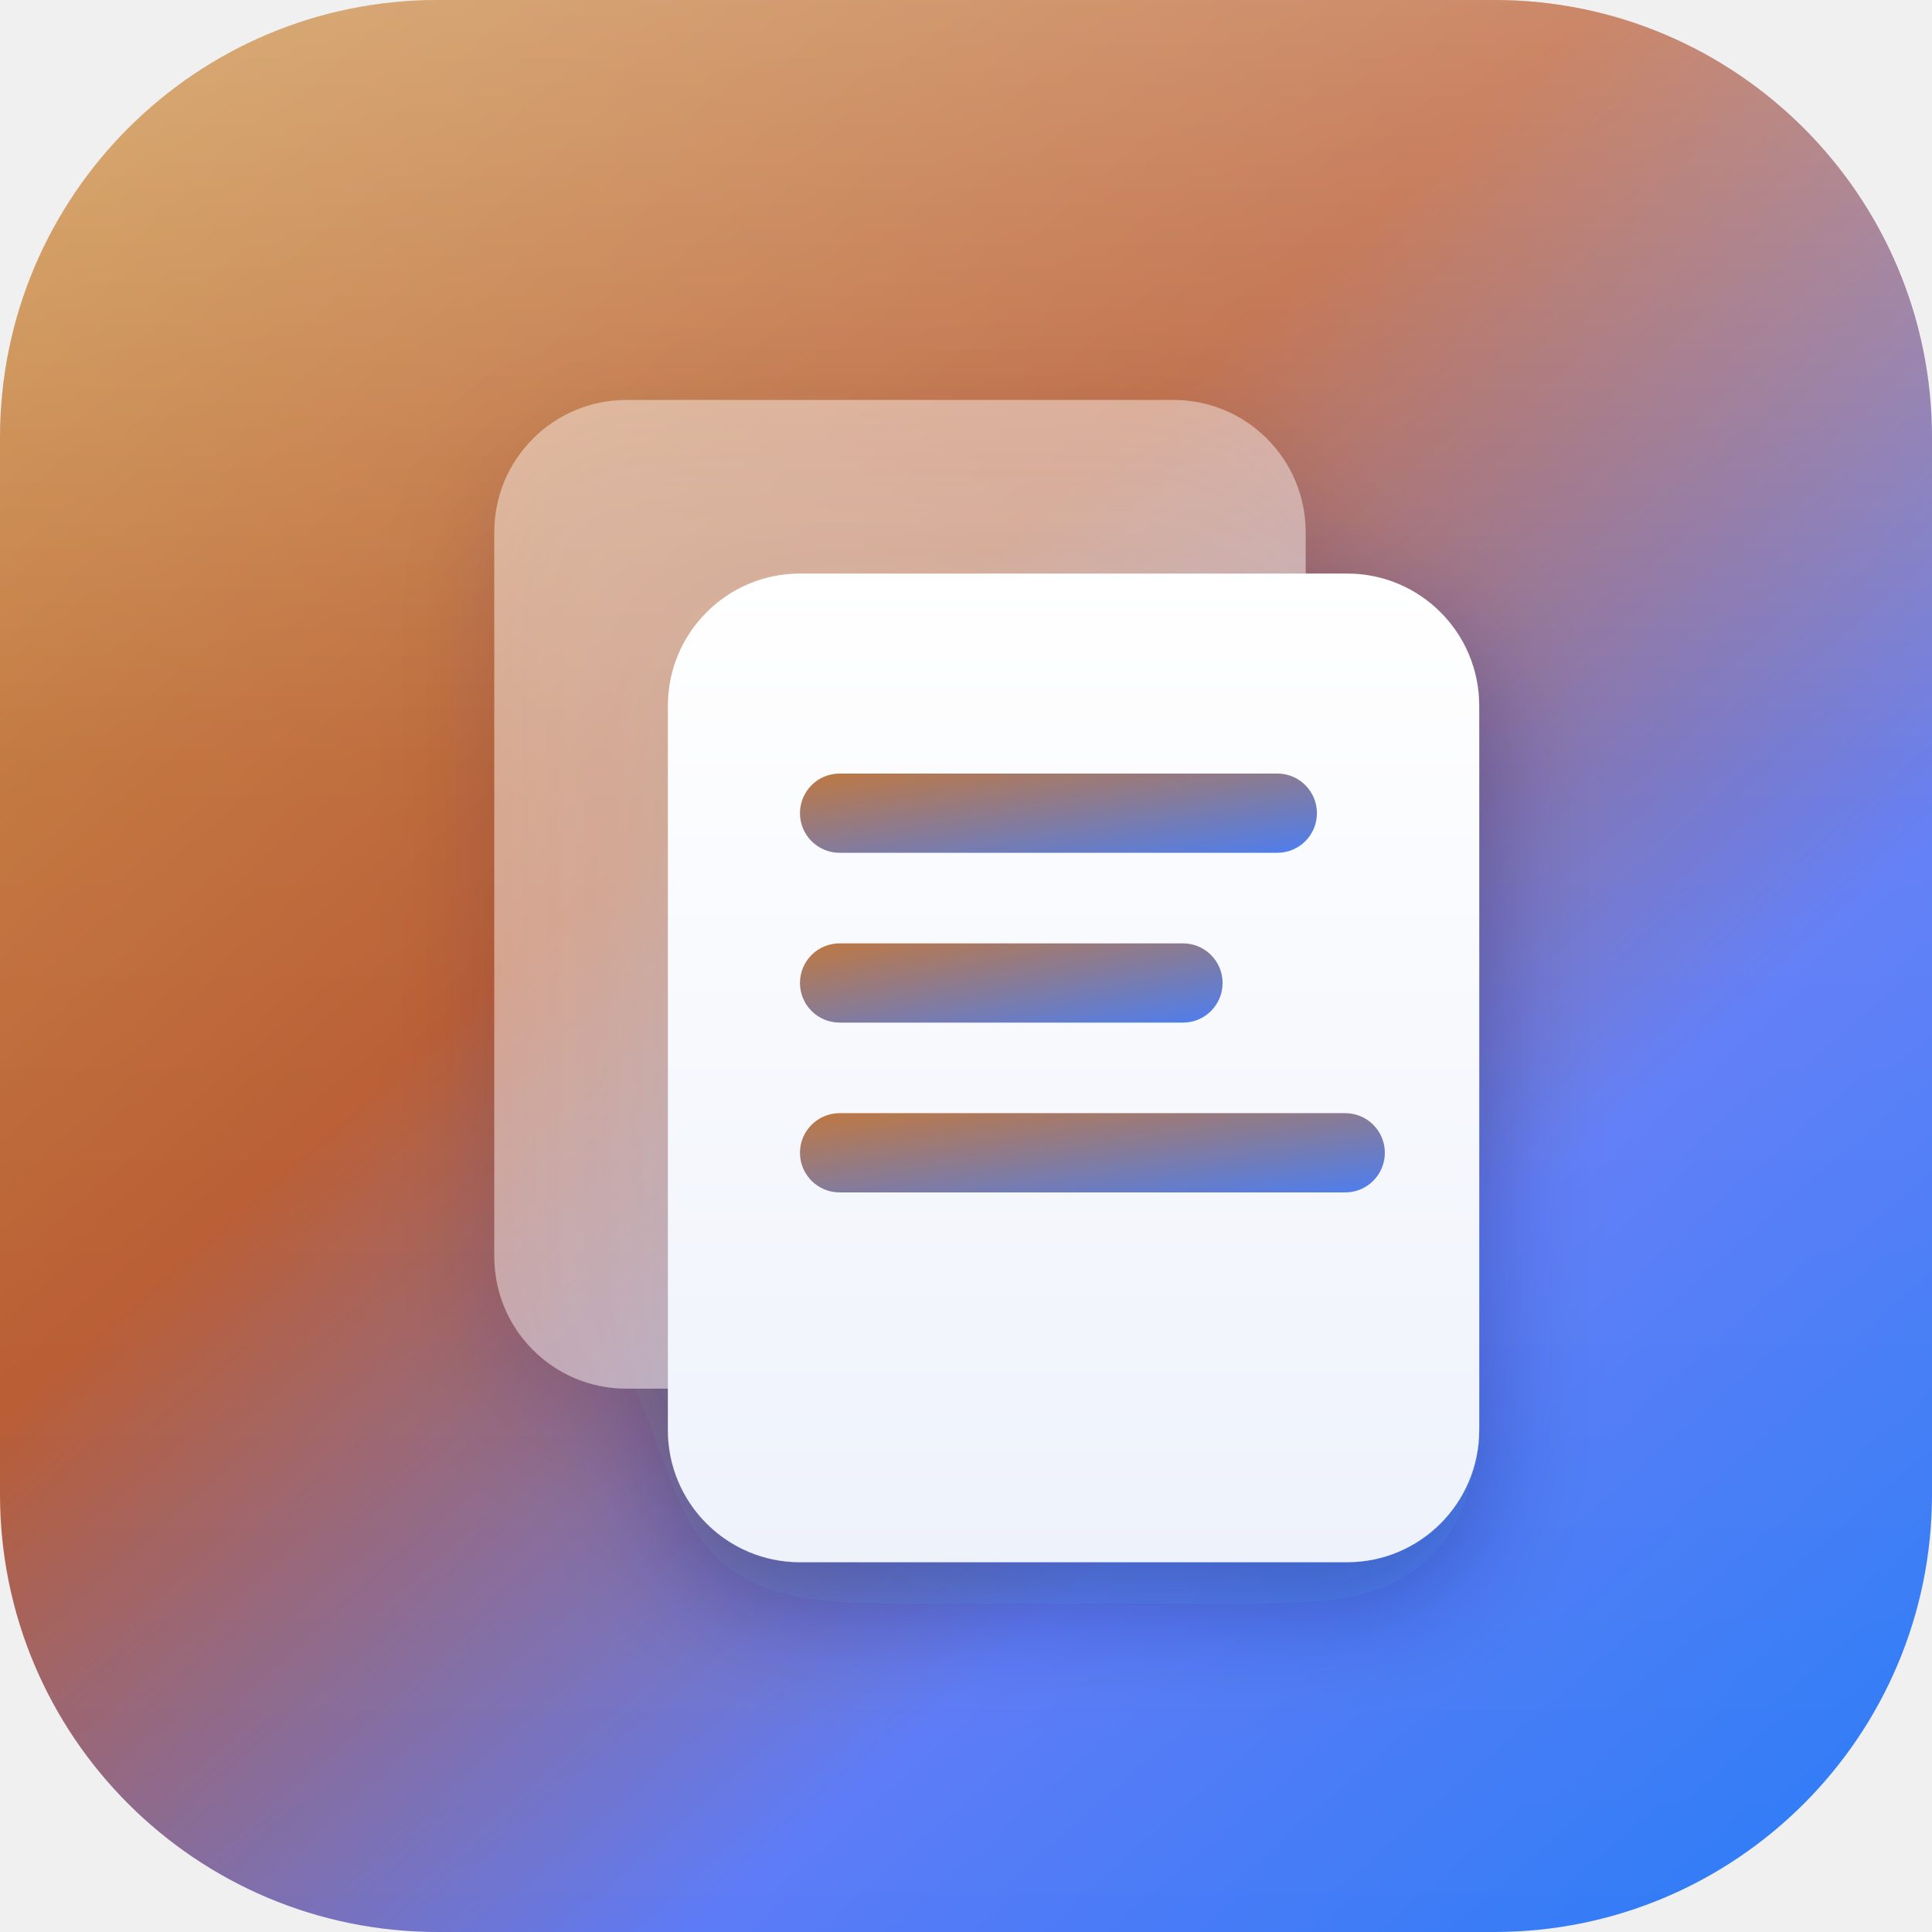
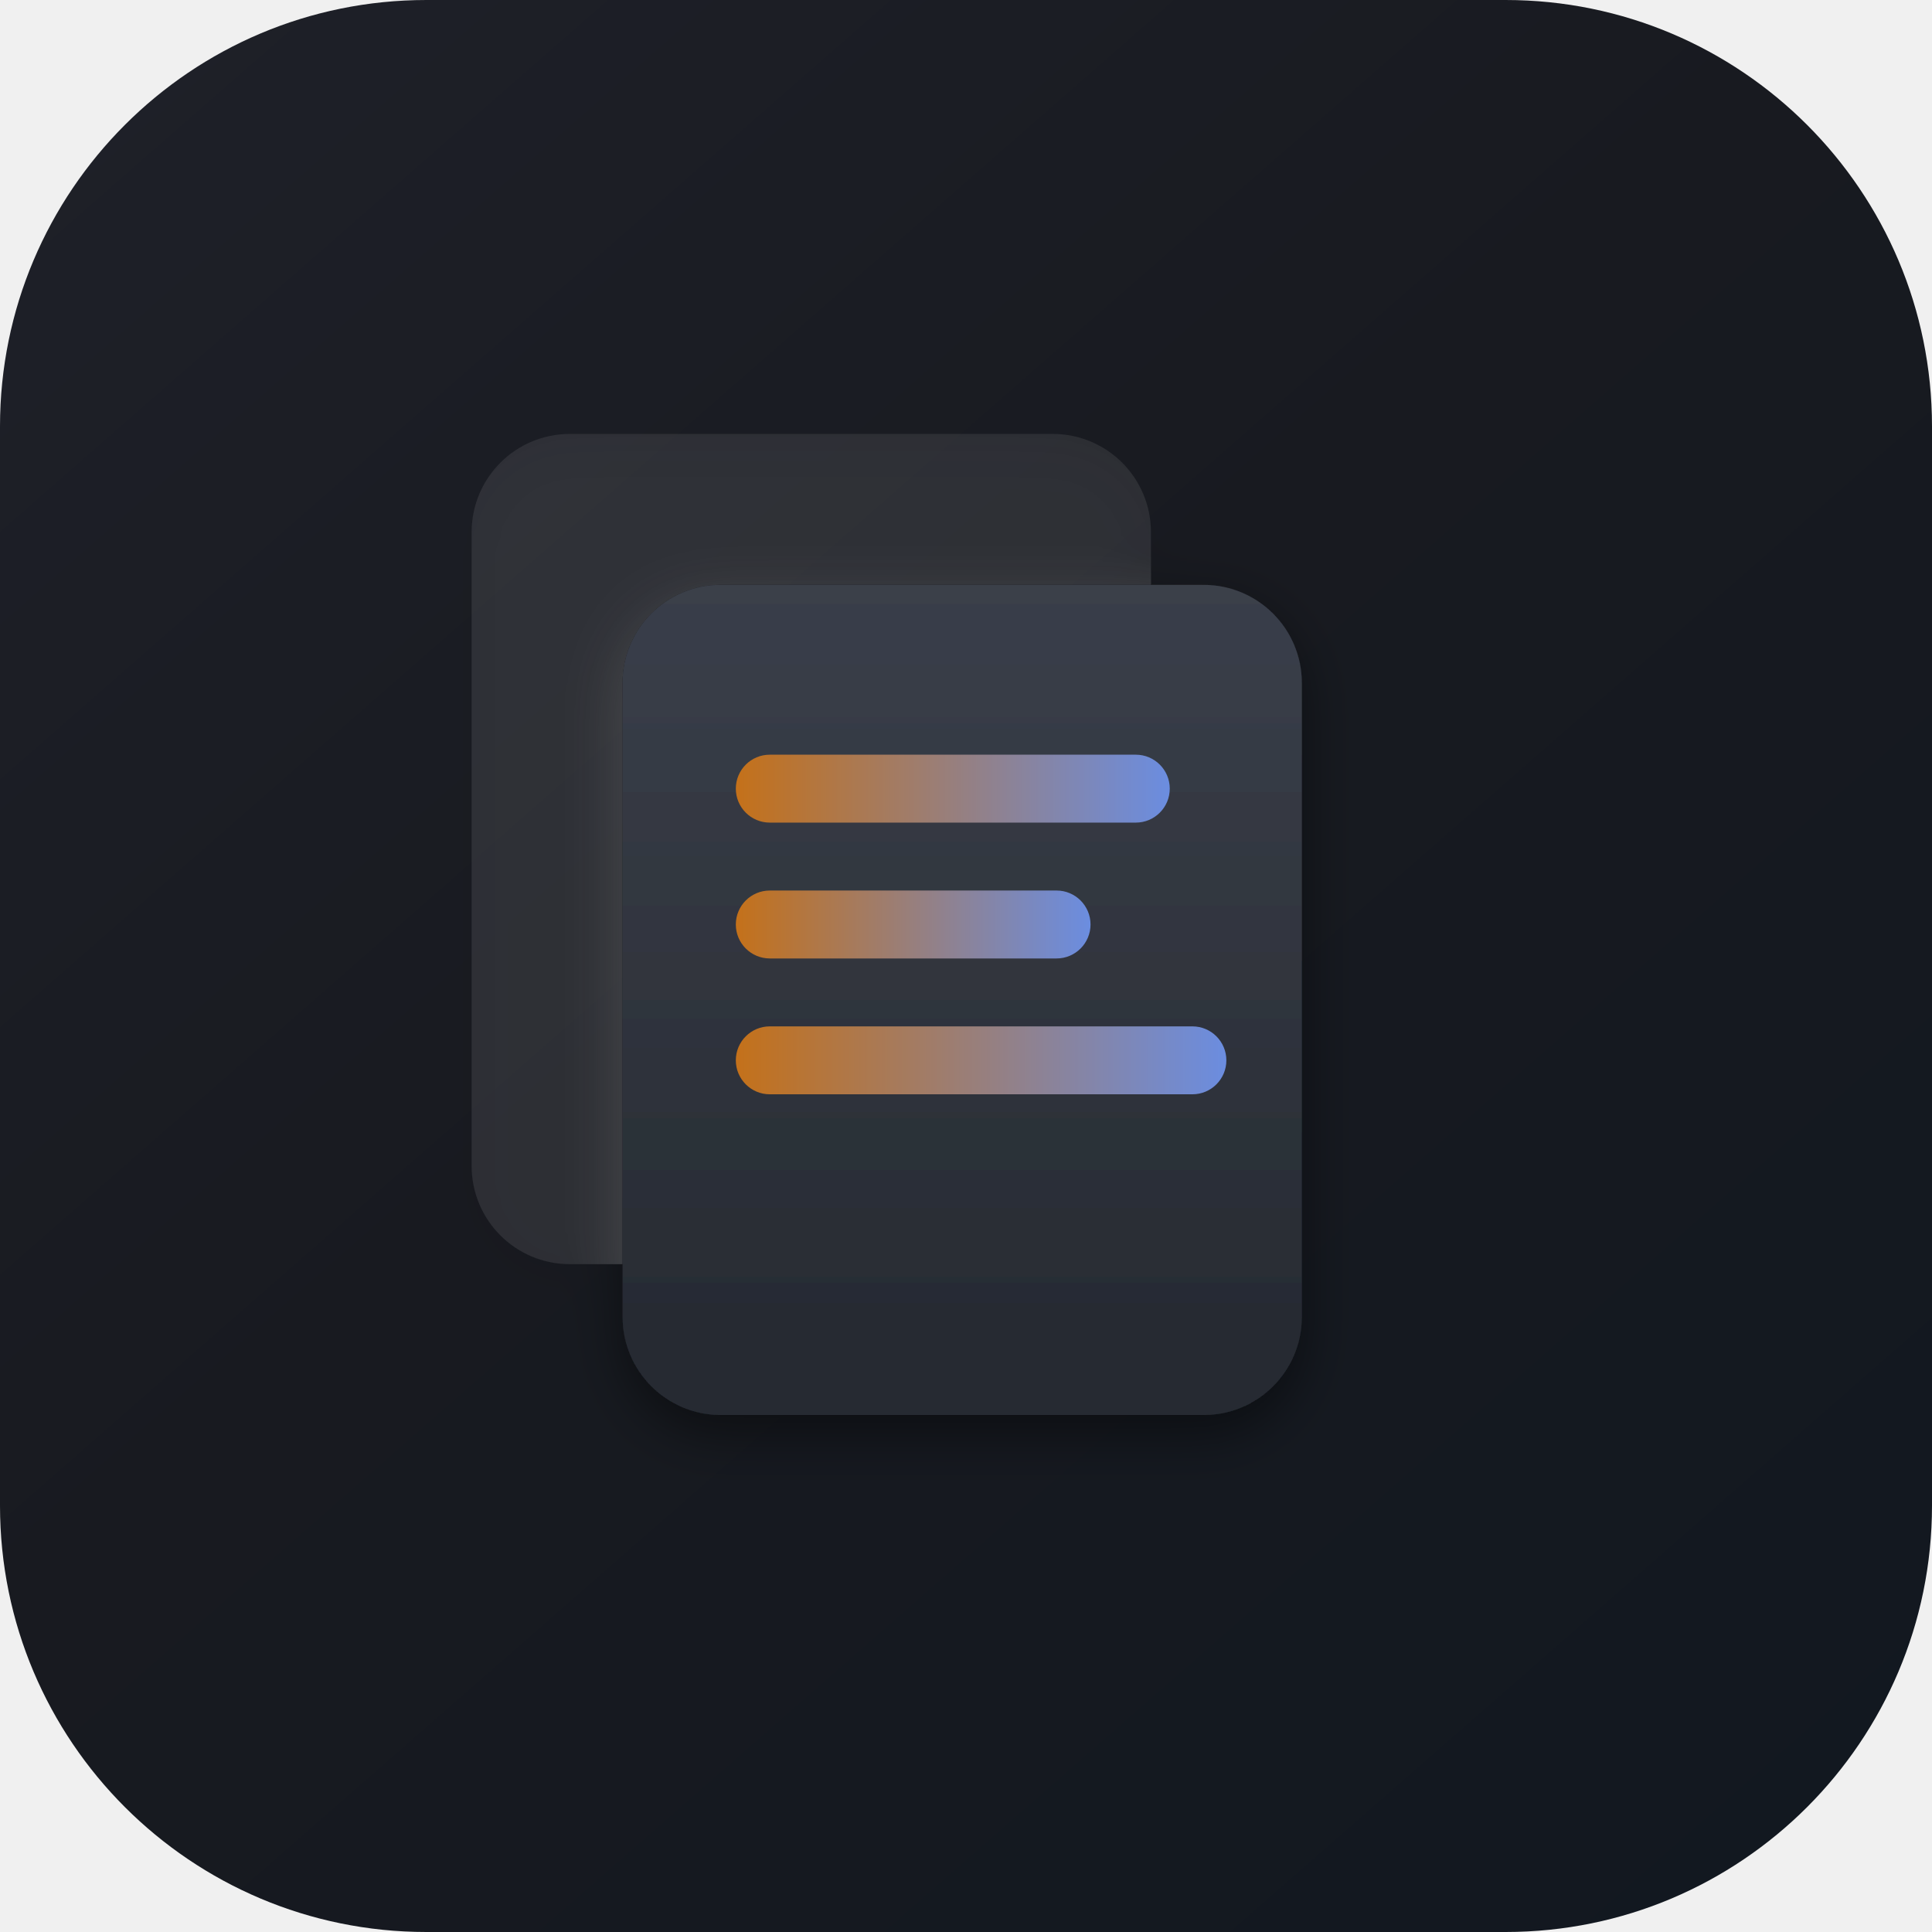
<svg xmlns="http://www.w3.org/2000/svg" width="1024" height="1024" viewBox="0 0 1024 1024" role="img" aria-label="Rusty">
  <defs>
    <linearGradient id="bg" x1="0.08" y1="0.02" x2="0.92" y2="0.98">
-       <stop offset="0" stop-color="#C98A40" />
-       <stop offset="0.38" stop-color="#B85A30" />
-       <stop offset="0.72" stop-color="#5D7BF7" />
-       <stop offset="1" stop-color="#2E7CF6" />
+       <stop offset="0" stop-color="#1E2028" />
+       <stop offset="0.45" stop-color="#181A20" />
+       <stop offset="1" stop-color="#121820" />
    </linearGradient>
-     <linearGradient id="sheen" x1="0" y1="0" x2="0" y2="1">
-       <stop offset="0" stop-color="#FFFFFF" stop-opacity="0.28" />
-       <stop offset="0.4" stop-color="#FFFFFF" stop-opacity="0.05" />
-       <stop offset="1" stop-color="#FFFFFF" stop-opacity="0" />
+     <linearGradient id="cardFront" x1="0" y1="0" x2="0" y2="1">
+       <stop offset="0" stop-color="#3A3F4A" />
+       <stop offset="1" stop-color="#252930" />
    </linearGradient>
-     <linearGradient id="card" x1="0" y1="0" x2="0" y2="1">
-       <stop offset="0" stop-color="#FFFFFF" />
-       <stop offset="1" stop-color="#EEF2FB" />
+     <linearGradient id="lines" x1="0" y1="0" x2="1" y2="0">
+       <stop offset="0" stop-color="#C4711A" />
+       <stop offset="1" stop-color="#6B8DE0" />
    </linearGradient>
-     <linearGradient id="lines" x1="0" y1="0" x2="1" y2="1">
-       <stop offset="0" stop-color="#C07840" />
-       <stop offset="1" stop-color="#4D7EF0" />
-     </linearGradient>
-     <filter id="cardShadow" x="-40%" y="-40%" width="180%" height="180%">
-       <feDropShadow dx="0" dy="22" stdDeviation="30" flood-color="#102048" flood-opacity="0.32" />
+     <filter id="cardShadow" x="-30%" y="-30%" width="160%" height="160%">
+       <feDropShadow dx="0" dy="10" stdDeviation="14" flood-color="#000000" flood-opacity="0.45" />
    </filter>
  </defs>
-   <rect x="0" y="0" width="1024" height="1024" rx="232" ry="232" fill="url(#bg)" />
-   <rect x="0" y="0" width="1024" height="1024" rx="232" ry="232" fill="url(#sheen)" />
+   <rect x="0" y="0" width="1024" height="1024" rx="226" ry="226" fill="url(#bg)" />
  <g filter="url(#cardShadow)">
-     <rect x="262" y="212" width="430" height="524" rx="70" fill="#FFFFFF" opacity="0.42" />
-     <rect x="354" y="304" width="430" height="524" rx="70" fill="url(#card)" />
+     <rect x="250" y="230" width="360" height="440" rx="52" fill="#FFFFFF" opacity="0.08" />
+     <rect x="330" y="310" width="360" height="440" rx="52" fill="url(#cardFront)" />
  </g>
  <g fill="url(#lines)">
-     <rect x="424" y="410" width="274" height="42" rx="21" />
-     <rect x="424" y="500" width="224" height="42" rx="21" />
-     <rect x="424" y="590" width="310" height="42" rx="21" />
+     <rect x="390" y="400" width="230" height="36" rx="18" />
+     <rect x="390" y="472" width="188" height="36" rx="18" />
+     <rect x="390" y="544" width="260" height="36" rx="18" />
  </g>
</svg>
